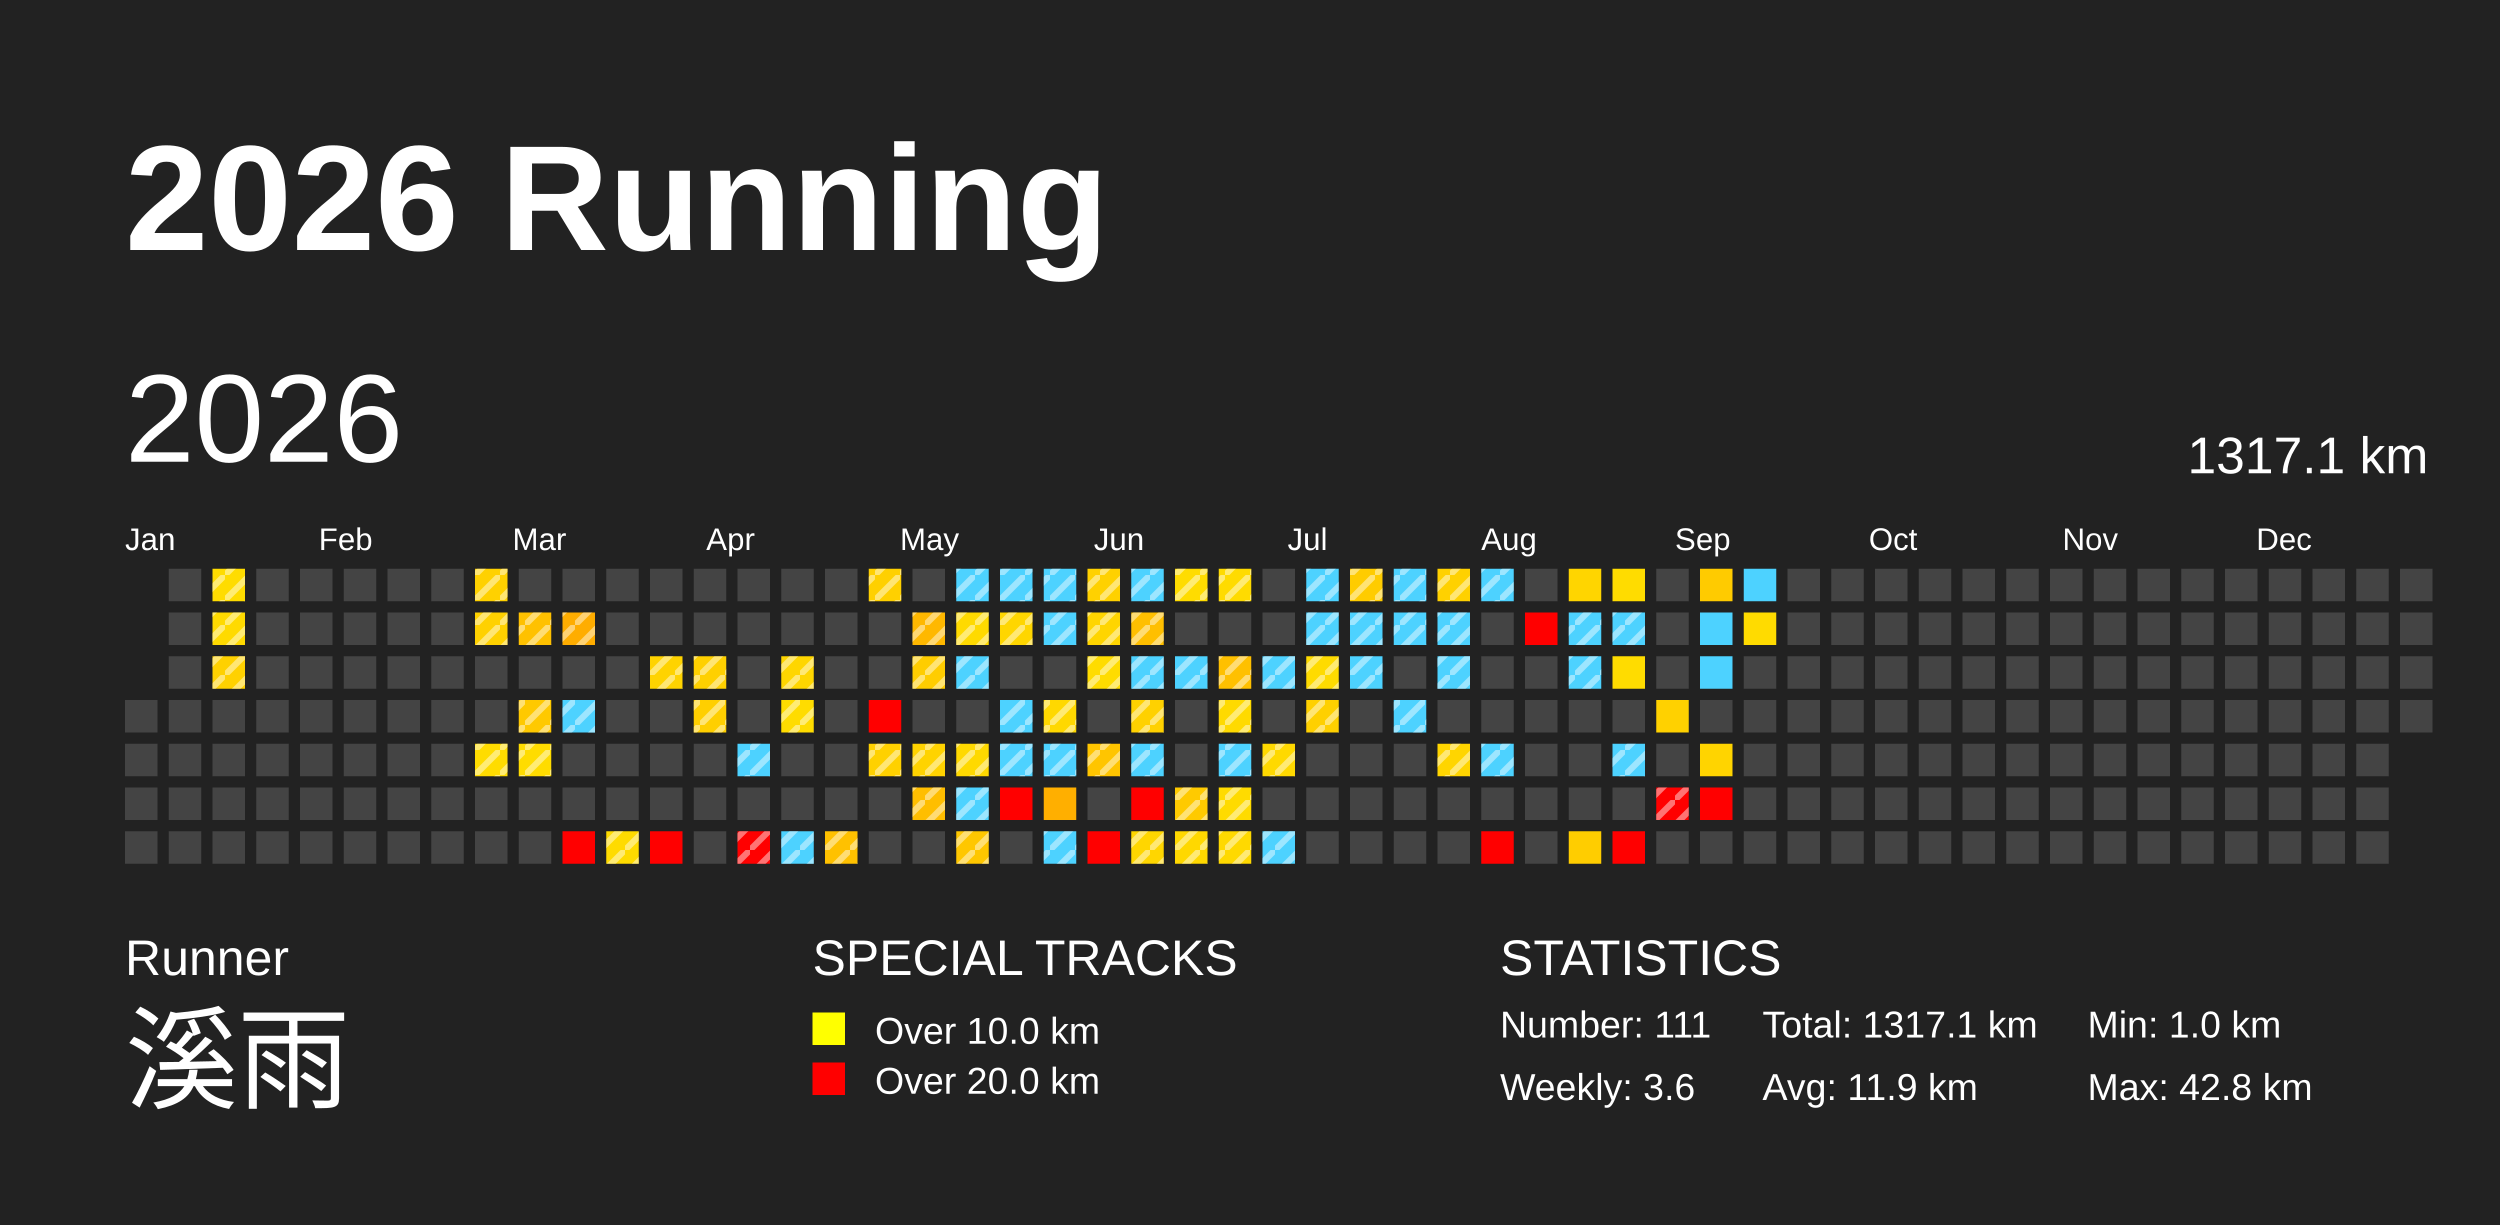
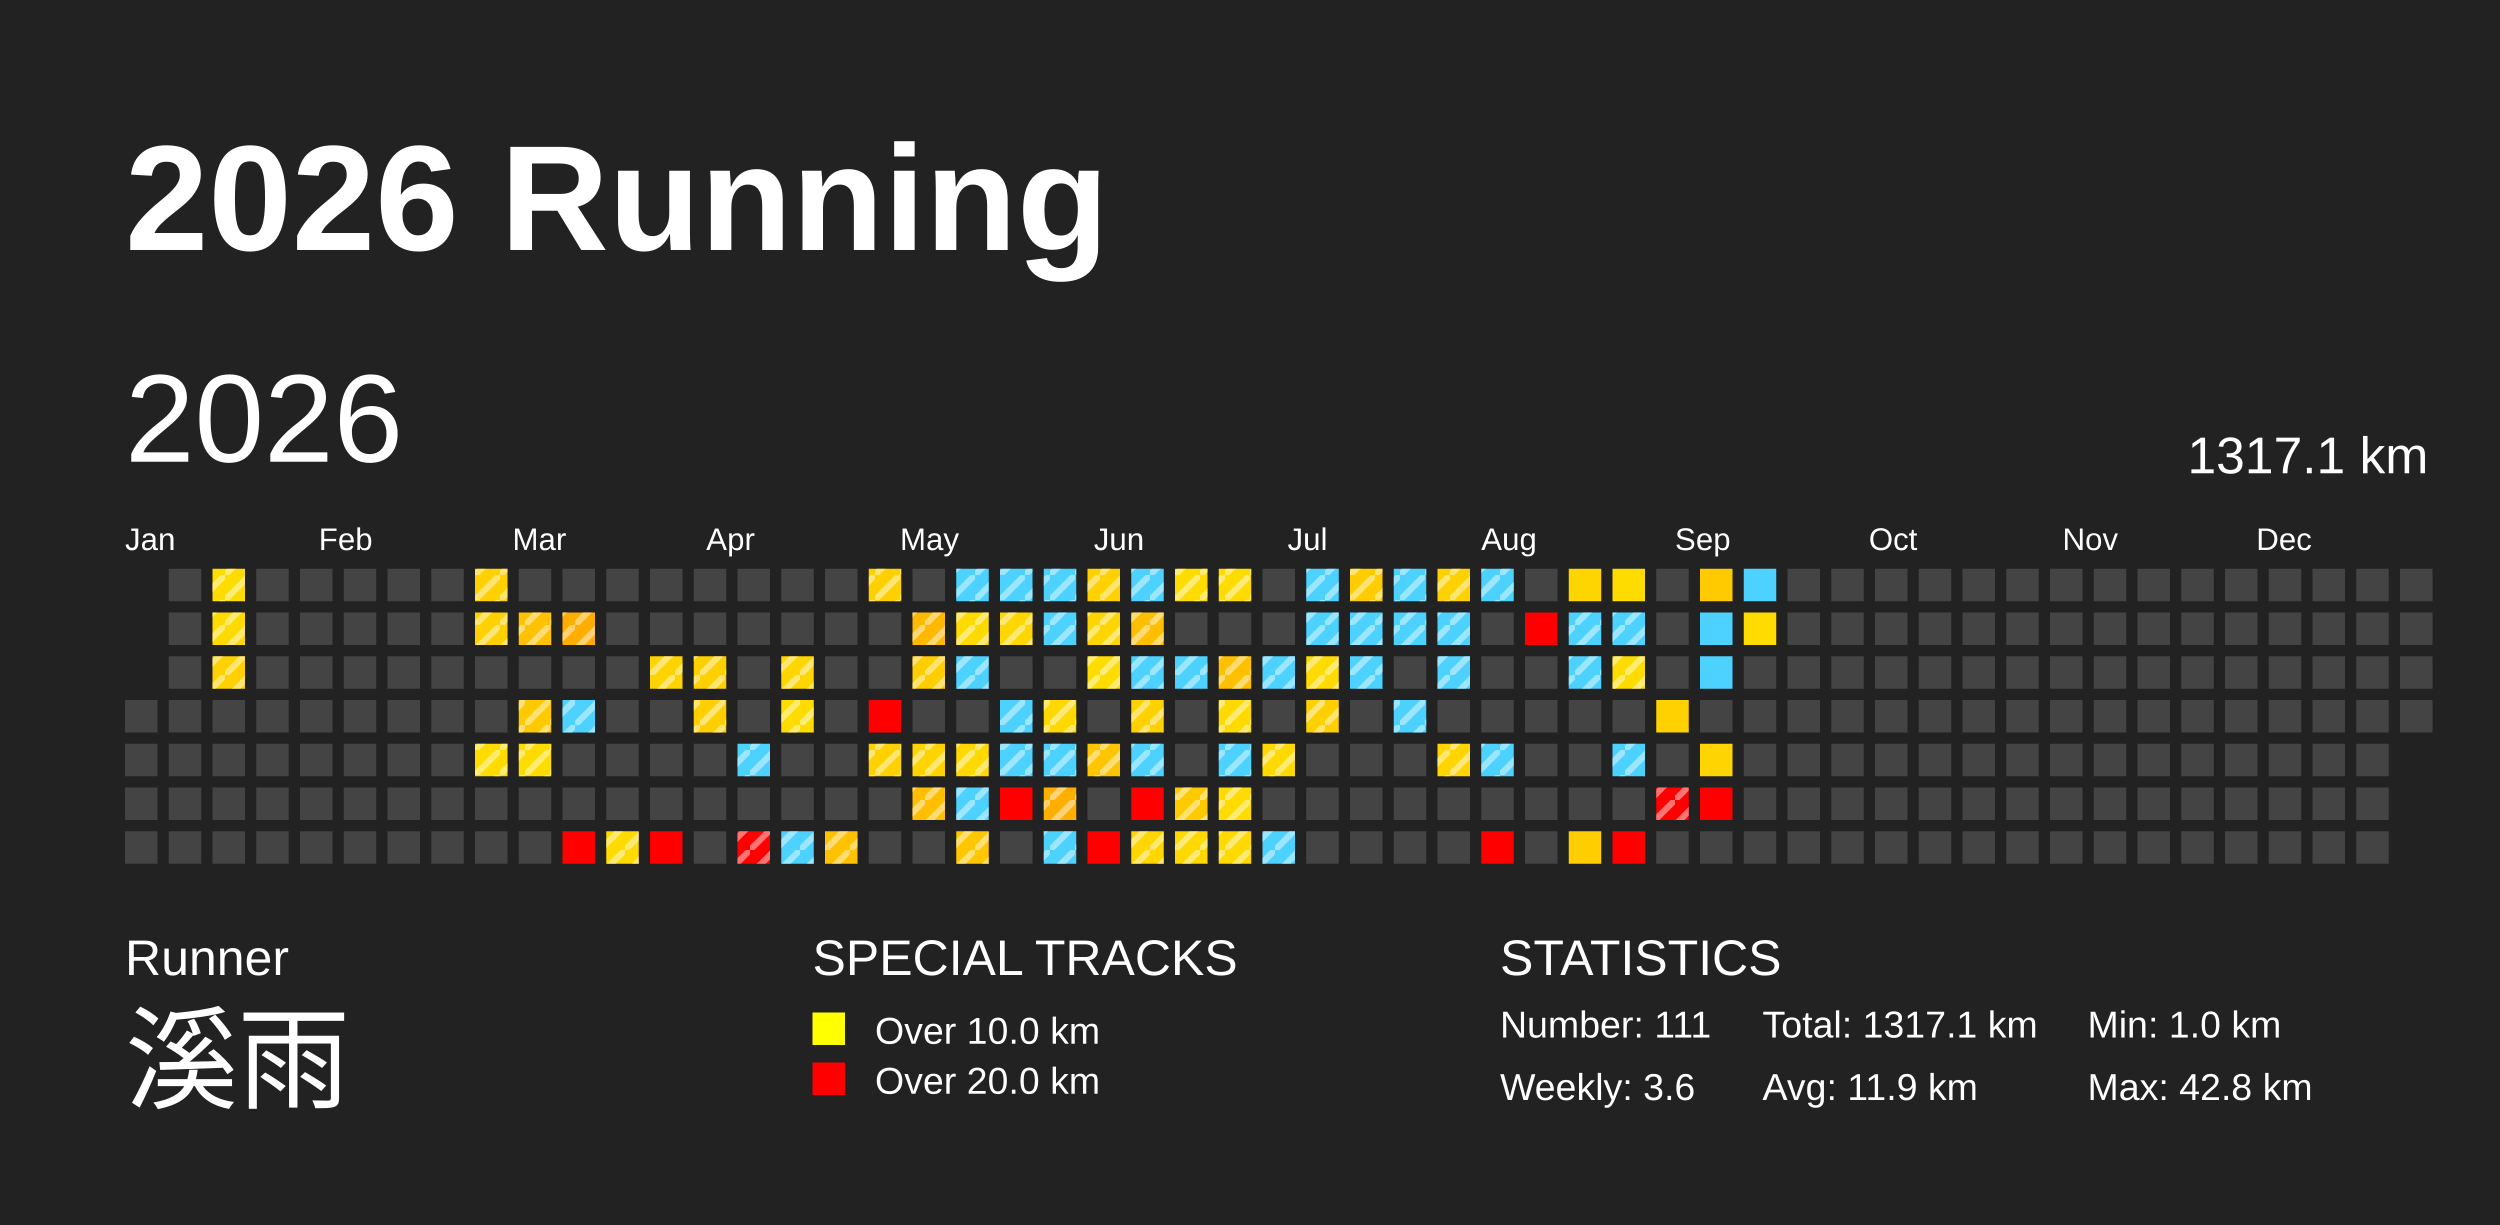
<svg xmlns="http://www.w3.org/2000/svg" baseProfile="full" height="98mm" version="1.1" viewBox="0,0,200,98" width="200mm">
  <defs>
    <pattern height="2" id="indoor-stripe" patternUnits="userSpaceOnUse" width="2">
      <line stroke="white" stroke-opacity="0.45" stroke-width="0.5" x1="0" x2="2" y1="2" y2="0" />
    </pattern>
  </defs>
  <rect fill="#222222" height="98" width="200" x="0" y="0" />
  <text fill="#FFFFFF" style="font-size:12px; font-family:Arial; font-weight:bold;" x="10" y="20">2026 Running</text>
  <text fill="#FFFFFF" style="font-size:4px; font-family:Arial" x="10" y="78">Runner</text>
  <text fill="#FFFFFF" style="font-size:9px; font-family:Arial" x="10" y="88">溪雨</text>
  <text fill="#FFFFFF" style="font-size:4px; font-family:Arial" x="65" y="78">SPECIAL TRACKS</text>
  <rect fill="yellow" height="2.6" width="2.6" x="65" y="81" />
  <text fill="#FFFFFF" style="font-size:3px; font-family:Arial" x="70" y="83.5">Over 10.0 km</text>
  <rect fill="red" height="2.6" width="2.6" x="65" y="85" />
  <text fill="#FFFFFF" style="font-size:3px; font-family:Arial" x="70" y="87.5">Over 20.0 km</text>
  <text fill="#FFFFFF" style="font-size:4px; font-family:Arial" x="120" y="78">STATISTICS</text>
  <text fill="#FFFFFF" style="font-size:3px; font-family:Arial" x="120" y="83">Number: 111</text>
  <text fill="#FFFFFF" style="font-size:3px; font-family:Arial" x="120" y="88">Weekly: 3.6</text>
  <text fill="#FFFFFF" style="font-size:3px; font-family:Arial" x="141" y="83">Total: 1317.1 km</text>
  <text fill="#FFFFFF" style="font-size:3px; font-family:Arial" x="141" y="88">Avg: 11.9 km</text>
  <text fill="#FFFFFF" style="font-size:3px; font-family:Arial" x="167" y="83">Min: 1.0 km</text>
  <text fill="#FFFFFF" style="font-size:3px; font-family:Arial" x="167" y="88">Max: 42.8 km</text>
  <text dominant-baseline="hanging" fill="#FFFFFF" style="font-size:10.0px; font-family:Arial;" x="10" y="30">2026</text>
  <text dominant-baseline="hanging" fill="#FFFFFF" style="font-size:4.125px; font-family:Arial;" x="175" y="35">1317.1 km</text>
  <text fill="#FFFFFF" style="font-size:2.5px; font-family:Arial" x="10.0" y="44">Jan</text>
  <text fill="#FFFFFF" style="font-size:2.5px; font-family:Arial" x="25.5" y="44">Feb</text>
  <text fill="#FFFFFF" style="font-size:2.5px; font-family:Arial" x="41.0" y="44">Mar</text>
  <text fill="#FFFFFF" style="font-size:2.5px; font-family:Arial" x="56.5" y="44">Apr</text>
  <text fill="#FFFFFF" style="font-size:2.5px; font-family:Arial" x="72.0" y="44">May</text>
  <text fill="#FFFFFF" style="font-size:2.5px; font-family:Arial" x="87.5" y="44">Jun</text>
  <text fill="#FFFFFF" style="font-size:2.5px; font-family:Arial" x="103.0" y="44">Jul</text>
  <text fill="#FFFFFF" style="font-size:2.5px; font-family:Arial" x="118.5" y="44">Aug</text>
  <text fill="#FFFFFF" style="font-size:2.5px; font-family:Arial" x="134.0" y="44">Sep</text>
  <text fill="#FFFFFF" style="font-size:2.5px; font-family:Arial" x="149.5" y="44">Oct</text>
  <text fill="#FFFFFF" style="font-size:2.5px; font-family:Arial" x="165.0" y="44">Nov</text>
  <text fill="#FFFFFF" style="font-size:2.5px; font-family:Arial" x="180.5" y="44">Dec</text>
  <rect fill="#444444" height="2.6" width="2.6" x="10.0" y="56.0" />
  <rect fill="#444444" height="2.6" width="2.6" x="10.0" y="59.5" />
  <rect fill="#444444" height="2.6" width="2.6" x="10.0" y="63.0" />
  <rect fill="#444444" height="2.6" width="2.6" x="10.0" y="66.5" />
  <rect fill="#444444" height="2.6" width="2.6" x="13.5" y="45.5" />
  <rect fill="#444444" height="2.6" width="2.6" x="13.5" y="49.0" />
  <rect fill="#444444" height="2.6" width="2.6" x="13.5" y="52.5" />
  <rect fill="#444444" height="2.6" width="2.6" x="13.5" y="56.0" />
  <rect fill="#444444" height="2.6" width="2.6" x="13.5" y="59.5" />
  <rect fill="#444444" height="2.6" width="2.6" x="13.5" y="63.0" />
  <rect fill="#444444" height="2.6" width="2.6" x="13.5" y="66.5" />
  <rect fill="#ffdc00" height="2.6" width="2.6" x="17.0" y="45.5" />
  <rect fill="url(#indoor-stripe)" height="2.6" style="pointer-events: none;" width="2.6" x="17.0" y="45.5" />
  <rect fill="#ffda00" height="2.6" width="2.6" x="17.0" y="49.0" />
  <rect fill="url(#indoor-stripe)" height="2.6" style="pointer-events: none;" width="2.6" x="17.0" y="49.0" />
  <rect fill="#ffd100" height="2.6" width="2.6" x="17.0" y="52.5" />
  <rect fill="url(#indoor-stripe)" height="2.6" style="pointer-events: none;" width="2.6" x="17.0" y="52.5" />
  <rect fill="#444444" height="2.6" width="2.6" x="17.0" y="56.0" />
  <rect fill="#444444" height="2.6" width="2.6" x="17.0" y="59.5" />
  <rect fill="#444444" height="2.6" width="2.6" x="17.0" y="63.0" />
  <rect fill="#444444" height="2.6" width="2.6" x="17.0" y="66.5" />
  <rect fill="#444444" height="2.6" width="2.6" x="20.5" y="45.5" />
  <rect fill="#444444" height="2.6" width="2.6" x="20.5" y="49.0" />
  <rect fill="#444444" height="2.6" width="2.6" x="20.5" y="52.5" />
  <rect fill="#444444" height="2.6" width="2.6" x="20.5" y="56.0" />
  <rect fill="#444444" height="2.6" width="2.6" x="20.5" y="59.5" />
  <rect fill="#444444" height="2.6" width="2.6" x="20.5" y="63.0" />
  <rect fill="#444444" height="2.6" width="2.6" x="20.5" y="66.5" />
  <rect fill="#444444" height="2.6" width="2.6" x="24.0" y="45.5" />
  <rect fill="#444444" height="2.6" width="2.6" x="24.0" y="49.0" />
  <rect fill="#444444" height="2.6" width="2.6" x="24.0" y="52.5" />
  <rect fill="#444444" height="2.6" width="2.6" x="24.0" y="56.0" />
  <rect fill="#444444" height="2.6" width="2.6" x="24.0" y="59.5" />
  <rect fill="#444444" height="2.6" width="2.6" x="24.0" y="63.0" />
  <rect fill="#444444" height="2.6" width="2.6" x="24.0" y="66.5" />
  <rect fill="#444444" height="2.6" width="2.6" x="27.5" y="45.5" />
  <rect fill="#444444" height="2.6" width="2.6" x="27.5" y="49.0" />
  <rect fill="#444444" height="2.6" width="2.6" x="27.5" y="52.5" />
  <rect fill="#444444" height="2.6" width="2.6" x="27.5" y="56.0" />
  <rect fill="#444444" height="2.6" width="2.6" x="27.5" y="59.5" />
  <rect fill="#444444" height="2.6" width="2.6" x="27.5" y="63.0" />
  <rect fill="#444444" height="2.6" width="2.6" x="27.5" y="66.5" />
  <rect fill="#444444" height="2.6" width="2.6" x="31.0" y="45.5" />
  <rect fill="#444444" height="2.6" width="2.6" x="31.0" y="49.0" />
  <rect fill="#444444" height="2.6" width="2.6" x="31.0" y="52.5" />
  <rect fill="#444444" height="2.6" width="2.6" x="31.0" y="56.0" />
  <rect fill="#444444" height="2.6" width="2.6" x="31.0" y="59.5" />
  <rect fill="#444444" height="2.6" width="2.6" x="31.0" y="63.0" />
  <rect fill="#444444" height="2.6" width="2.6" x="31.0" y="66.5" />
  <rect fill="#444444" height="2.6" width="2.6" x="34.5" y="45.5" />
  <rect fill="#444444" height="2.6" width="2.6" x="34.5" y="49.0" />
  <rect fill="#444444" height="2.6" width="2.6" x="34.5" y="52.5" />
  <rect fill="#444444" height="2.6" width="2.6" x="34.5" y="56.0" />
  <rect fill="#444444" height="2.6" width="2.6" x="34.5" y="59.5" />
  <rect fill="#444444" height="2.6" width="2.6" x="34.5" y="63.0" />
  <rect fill="#444444" height="2.6" width="2.6" x="34.5" y="66.5" />
  <rect fill="#ffd100" height="2.6" width="2.6" x="38.0" y="45.5" />
  <rect fill="url(#indoor-stripe)" height="2.6" style="pointer-events: none;" width="2.6" x="38.0" y="45.5" />
  <rect fill="#ffd100" height="2.6" width="2.6" x="38.0" y="49.0" />
  <rect fill="url(#indoor-stripe)" height="2.6" style="pointer-events: none;" width="2.6" x="38.0" y="49.0" />
  <rect fill="#444444" height="2.6" width="2.6" x="38.0" y="52.5" />
  <rect fill="#444444" height="2.6" width="2.6" x="38.0" y="56.0" />
  <rect fill="#ffdc00" height="2.6" width="2.6" x="38.0" y="59.5" />
  <rect fill="url(#indoor-stripe)" height="2.6" style="pointer-events: none;" width="2.6" x="38.0" y="59.5" />
  <rect fill="#444444" height="2.6" width="2.6" x="38.0" y="63.0" />
  <rect fill="#444444" height="2.6" width="2.6" x="38.0" y="66.5" />
  <rect fill="#444444" height="2.6" width="2.6" x="41.5" y="45.5" />
  <rect fill="#ffc100" height="2.6" width="2.6" x="41.5" y="49.0" />
  <rect fill="url(#indoor-stripe)" height="2.6" style="pointer-events: none;" width="2.6" x="41.5" y="49.0" />
  <rect fill="#444444" height="2.6" width="2.6" x="41.5" y="52.5" />
  <rect fill="#ffc900" height="2.6" width="2.6" x="41.5" y="56.0" />
  <rect fill="url(#indoor-stripe)" height="2.6" style="pointer-events: none;" width="2.6" x="41.5" y="56.0" />
  <rect fill="#ffdc00" height="2.6" width="2.6" x="41.5" y="59.5" />
  <rect fill="url(#indoor-stripe)" height="2.6" style="pointer-events: none;" width="2.6" x="41.5" y="59.5" />
  <rect fill="#444444" height="2.6" width="2.6" x="41.5" y="63.0" />
  <rect fill="#444444" height="2.6" width="2.6" x="41.5" y="66.5" />
  <rect fill="#444444" height="2.6" width="2.6" x="45.0" y="45.5" />
  <rect fill="#ffad00" height="2.6" width="2.6" x="45.0" y="49.0" />
  <rect fill="url(#indoor-stripe)" height="2.6" style="pointer-events: none;" width="2.6" x="45.0" y="49.0" />
  <rect fill="#444444" height="2.6" width="2.6" x="45.0" y="52.5" />
  <rect fill="#4dd2ff" height="2.6" width="2.6" x="45.0" y="56.0" />
  <rect fill="url(#indoor-stripe)" height="2.6" style="pointer-events: none;" width="2.6" x="45.0" y="56.0" />
  <rect fill="#444444" height="2.6" width="2.6" x="45.0" y="59.5" />
  <rect fill="#444444" height="2.6" width="2.6" x="45.0" y="63.0" />
  <rect fill="red" height="2.6" width="2.6" x="45.0" y="66.5" />
  <rect fill="#444444" height="2.6" width="2.6" x="48.5" y="45.5" />
  <rect fill="#444444" height="2.6" width="2.6" x="48.5" y="49.0" />
  <rect fill="#444444" height="2.6" width="2.6" x="48.5" y="52.5" />
  <rect fill="#444444" height="2.6" width="2.6" x="48.5" y="56.0" />
  <rect fill="#444444" height="2.6" width="2.6" x="48.5" y="59.5" />
  <rect fill="#444444" height="2.6" width="2.6" x="48.5" y="63.0" />
  <rect fill="#ffdb00" height="2.6" width="2.6" x="48.5" y="66.5" />
  <rect fill="url(#indoor-stripe)" height="2.6" style="pointer-events: none;" width="2.6" x="48.5" y="66.5" />
  <rect fill="#444444" height="2.6" width="2.6" x="52.0" y="45.5" />
  <rect fill="#444444" height="2.6" width="2.6" x="52.0" y="49.0" />
  <rect fill="#ffd300" height="2.6" width="2.6" x="52.0" y="52.5" />
  <rect fill="url(#indoor-stripe)" height="2.6" style="pointer-events: none;" width="2.6" x="52.0" y="52.5" />
  <rect fill="#444444" height="2.6" width="2.6" x="52.0" y="56.0" />
  <rect fill="#444444" height="2.6" width="2.6" x="52.0" y="59.5" />
  <rect fill="#444444" height="2.6" width="2.6" x="52.0" y="63.0" />
  <rect fill="red" height="2.6" width="2.6" x="52.0" y="66.5" />
  <rect fill="#444444" height="2.6" width="2.6" x="55.5" y="45.5" />
  <rect fill="#444444" height="2.6" width="2.6" x="55.5" y="49.0" />
  <rect fill="#ffd000" height="2.6" width="2.6" x="55.5" y="52.5" />
  <rect fill="url(#indoor-stripe)" height="2.6" style="pointer-events: none;" width="2.6" x="55.5" y="52.5" />
  <rect fill="#ffcf00" height="2.6" width="2.6" x="55.5" y="56.0" />
  <rect fill="url(#indoor-stripe)" height="2.6" style="pointer-events: none;" width="2.6" x="55.5" y="56.0" />
  <rect fill="#444444" height="2.6" width="2.6" x="55.5" y="59.5" />
  <rect fill="#444444" height="2.6" width="2.6" x="55.5" y="63.0" />
  <rect fill="#444444" height="2.6" width="2.6" x="55.5" y="66.5" />
  <rect fill="#444444" height="2.6" width="2.6" x="59.0" y="45.5" />
  <rect fill="#444444" height="2.6" width="2.6" x="59.0" y="49.0" />
  <rect fill="#444444" height="2.6" width="2.6" x="59.0" y="52.5" />
  <rect fill="#444444" height="2.6" width="2.6" x="59.0" y="56.0" />
  <rect fill="#4dd2ff" height="2.6" width="2.6" x="59.0" y="59.5" />
  <rect fill="url(#indoor-stripe)" height="2.6" style="pointer-events: none;" width="2.6" x="59.0" y="59.5" />
  <rect fill="#444444" height="2.6" width="2.6" x="59.0" y="63.0" />
  <rect fill="red" height="2.6" width="2.6" x="59.0" y="66.5" />
  <rect fill="url(#indoor-stripe)" height="2.6" style="pointer-events: none;" width="2.6" x="59.0" y="66.5" />
  <rect fill="#444444" height="2.6" width="2.6" x="62.5" y="45.5" />
  <rect fill="#444444" height="2.6" width="2.6" x="62.5" y="49.0" />
  <rect fill="#ffd600" height="2.6" width="2.6" x="62.5" y="52.5" />
  <rect fill="url(#indoor-stripe)" height="2.6" style="pointer-events: none;" width="2.6" x="62.5" y="52.5" />
  <rect fill="#ffdc00" height="2.6" width="2.6" x="62.5" y="56.0" />
  <rect fill="url(#indoor-stripe)" height="2.6" style="pointer-events: none;" width="2.6" x="62.5" y="56.0" />
  <rect fill="#444444" height="2.6" width="2.6" x="62.5" y="59.5" />
  <rect fill="#444444" height="2.6" width="2.6" x="62.5" y="63.0" />
  <rect fill="#4dd2ff" height="2.6" width="2.6" x="62.5" y="66.5" />
  <rect fill="url(#indoor-stripe)" height="2.6" style="pointer-events: none;" width="2.6" x="62.5" y="66.5" />
  <rect fill="#444444" height="2.6" width="2.6" x="66.0" y="45.5" />
  <rect fill="#444444" height="2.6" width="2.6" x="66.0" y="49.0" />
  <rect fill="#444444" height="2.6" width="2.6" x="66.0" y="52.5" />
  <rect fill="#444444" height="2.6" width="2.6" x="66.0" y="56.0" />
  <rect fill="#444444" height="2.6" width="2.6" x="66.0" y="59.5" />
  <rect fill="#444444" height="2.6" width="2.6" x="66.0" y="63.0" />
  <rect fill="#ffc100" height="2.6" width="2.6" x="66.0" y="66.5" />
  <rect fill="url(#indoor-stripe)" height="2.6" style="pointer-events: none;" width="2.6" x="66.0" y="66.5" />
  <rect fill="#ffd000" height="2.6" width="2.6" x="69.5" y="45.5" />
  <rect fill="url(#indoor-stripe)" height="2.6" style="pointer-events: none;" width="2.6" x="69.5" y="45.5" />
  <rect fill="#444444" height="2.6" width="2.6" x="69.5" y="49.0" />
  <rect fill="#444444" height="2.6" width="2.6" x="69.5" y="52.5" />
  <rect fill="red" height="2.6" width="2.6" x="69.5" y="56.0" />
  <rect fill="#ffd100" height="2.6" width="2.6" x="69.5" y="59.5" />
  <rect fill="url(#indoor-stripe)" height="2.6" style="pointer-events: none;" width="2.6" x="69.5" y="59.5" />
  <rect fill="#444444" height="2.6" width="2.6" x="69.5" y="63.0" />
  <rect fill="#444444" height="2.6" width="2.6" x="69.5" y="66.5" />
  <rect fill="#444444" height="2.6" width="2.6" x="73.0" y="45.5" />
  <rect fill="#ffb800" height="2.6" width="2.6" x="73.0" y="49.0" />
  <rect fill="url(#indoor-stripe)" height="2.6" style="pointer-events: none;" width="2.6" x="73.0" y="49.0" />
  <rect fill="#ffcd00" height="2.6" width="2.6" x="73.0" y="52.5" />
  <rect fill="url(#indoor-stripe)" height="2.6" style="pointer-events: none;" width="2.6" x="73.0" y="52.5" />
  <rect fill="#444444" height="2.6" width="2.6" x="73.0" y="56.0" />
  <rect fill="#ffd300" height="2.6" width="2.6" x="73.0" y="59.5" />
  <rect fill="url(#indoor-stripe)" height="2.6" style="pointer-events: none;" width="2.6" x="73.0" y="59.5" />
  <rect fill="#ffbe00" height="2.6" width="2.6" x="73.0" y="63.0" />
  <rect fill="url(#indoor-stripe)" height="2.6" style="pointer-events: none;" width="2.6" x="73.0" y="63.0" />
  <rect fill="#444444" height="2.6" width="2.6" x="73.0" y="66.5" />
  <rect fill="#4dd2ff" height="2.6" width="2.6" x="76.5" y="45.5" />
  <rect fill="url(#indoor-stripe)" height="2.6" style="pointer-events: none;" width="2.6" x="76.5" y="45.5" />
  <rect fill="#ffda00" height="2.6" width="2.6" x="76.5" y="49.0" />
  <rect fill="url(#indoor-stripe)" height="2.6" style="pointer-events: none;" width="2.6" x="76.5" y="49.0" />
  <rect fill="#4dd2ff" height="2.6" width="2.6" x="76.5" y="52.5" />
  <rect fill="url(#indoor-stripe)" height="2.6" style="pointer-events: none;" width="2.6" x="76.5" y="52.5" />
  <rect fill="#444444" height="2.6" width="2.6" x="76.5" y="56.0" />
  <rect fill="#ffd900" height="2.6" width="2.6" x="76.5" y="59.5" />
  <rect fill="url(#indoor-stripe)" height="2.6" style="pointer-events: none;" width="2.6" x="76.5" y="59.5" />
  <rect fill="#4dd2ff" height="2.6" width="2.6" x="76.5" y="63.0" />
  <rect fill="url(#indoor-stripe)" height="2.6" style="pointer-events: none;" width="2.6" x="76.5" y="63.0" />
  <rect fill="#ffc700" height="2.6" width="2.6" x="76.5" y="66.5" />
  <rect fill="url(#indoor-stripe)" height="2.6" style="pointer-events: none;" width="2.6" x="76.5" y="66.5" />
  <rect fill="#4dd2ff" height="2.6" width="2.6" x="80.0" y="45.5" />
  <rect fill="url(#indoor-stripe)" height="2.6" style="pointer-events: none;" width="2.6" x="80.0" y="45.5" />
  <rect fill="#ffd600" height="2.6" width="2.6" x="80.0" y="49.0" />
  <rect fill="url(#indoor-stripe)" height="2.6" style="pointer-events: none;" width="2.6" x="80.0" y="49.0" />
  <rect fill="#444444" height="2.6" width="2.6" x="80.0" y="52.5" />
  <rect fill="#4dd2ff" height="2.6" width="2.6" x="80.0" y="56.0" />
  <rect fill="url(#indoor-stripe)" height="2.6" style="pointer-events: none;" width="2.6" x="80.0" y="56.0" />
  <rect fill="#4dd2ff" height="2.6" width="2.6" x="80.0" y="59.5" />
  <rect fill="url(#indoor-stripe)" height="2.6" style="pointer-events: none;" width="2.6" x="80.0" y="59.5" />
  <rect fill="red" height="2.6" width="2.6" x="80.0" y="63.0" />
  <rect fill="#444444" height="2.6" width="2.6" x="80.0" y="66.5" />
  <rect fill="#4dd2ff" height="2.6" width="2.6" x="83.5" y="45.5" />
  <rect fill="url(#indoor-stripe)" height="2.6" style="pointer-events: none;" width="2.6" x="83.5" y="45.5" />
  <rect fill="#4dd2ff" height="2.6" width="2.6" x="83.5" y="49.0" />
  <rect fill="url(#indoor-stripe)" height="2.6" style="pointer-events: none;" width="2.6" x="83.5" y="49.0" />
  <rect fill="#444444" height="2.6" width="2.6" x="83.5" y="52.5" />
  <rect fill="#ffd800" height="2.6" width="2.6" x="83.5" y="56.0" />
  <rect fill="url(#indoor-stripe)" height="2.6" style="pointer-events: none;" width="2.6" x="83.5" y="56.0" />
  <rect fill="#4dd2ff" height="2.6" width="2.6" x="83.5" y="59.5" />
  <rect fill="url(#indoor-stripe)" height="2.6" style="pointer-events: none;" width="2.6" x="83.5" y="59.5" />
  <rect fill="#ffaf00" height="2.6" width="2.6" x="83.5" y="63.0" />
+   <rect fill="url(#indoor-stripe)" height="2.6" style="pointer-events: none;" width="2.6" x="83.5" y="63.0" />
  <rect fill="#4dd2ff" height="2.6" width="2.6" x="83.5" y="66.5" />
  <rect fill="url(#indoor-stripe)" height="2.6" style="pointer-events: none;" width="2.6" x="83.5" y="66.5" />
  <rect fill="#ffd100" height="2.6" width="2.6" x="87.0" y="45.5" />
  <rect fill="url(#indoor-stripe)" height="2.6" style="pointer-events: none;" width="2.6" x="87.0" y="45.5" />
  <rect fill="#ffd500" height="2.6" width="2.6" x="87.0" y="49.0" />
  <rect fill="url(#indoor-stripe)" height="2.6" style="pointer-events: none;" width="2.6" x="87.0" y="49.0" />
  <rect fill="#ffdc00" height="2.6" width="2.6" x="87.0" y="52.5" />
  <rect fill="url(#indoor-stripe)" height="2.6" style="pointer-events: none;" width="2.6" x="87.0" y="52.5" />
  <rect fill="#444444" height="2.6" width="2.6" x="87.0" y="56.0" />
  <rect fill="#ffc500" height="2.6" width="2.6" x="87.0" y="59.5" />
  <rect fill="url(#indoor-stripe)" height="2.6" style="pointer-events: none;" width="2.6" x="87.0" y="59.5" />
  <rect fill="#444444" height="2.6" width="2.6" x="87.0" y="63.0" />
  <rect fill="red" height="2.6" width="2.6" x="87.0" y="66.5" />
  <rect fill="#4dd2ff" height="2.6" width="2.6" x="90.5" y="45.5" />
  <rect fill="url(#indoor-stripe)" height="2.6" style="pointer-events: none;" width="2.6" x="90.5" y="45.5" />
  <rect fill="#ffbf00" height="2.6" width="2.6" x="90.5" y="49.0" />
  <rect fill="url(#indoor-stripe)" height="2.6" style="pointer-events: none;" width="2.6" x="90.5" y="49.0" />
  <rect fill="#4dd2ff" height="2.6" width="2.6" x="90.5" y="52.5" />
  <rect fill="url(#indoor-stripe)" height="2.6" style="pointer-events: none;" width="2.6" x="90.5" y="52.5" />
  <rect fill="#ffd100" height="2.6" width="2.6" x="90.5" y="56.0" />
  <rect fill="url(#indoor-stripe)" height="2.6" style="pointer-events: none;" width="2.6" x="90.5" y="56.0" />
  <rect fill="#4dd2ff" height="2.6" width="2.6" x="90.5" y="59.5" />
  <rect fill="url(#indoor-stripe)" height="2.6" style="pointer-events: none;" width="2.6" x="90.5" y="59.5" />
  <rect fill="red" height="2.6" width="2.6" x="90.5" y="63.0" />
  <rect fill="#ffd600" height="2.6" width="2.6" x="90.5" y="66.5" />
  <rect fill="url(#indoor-stripe)" height="2.6" style="pointer-events: none;" width="2.6" x="90.5" y="66.5" />
  <rect fill="#ffdc00" height="2.6" width="2.6" x="94.0" y="45.5" />
  <rect fill="url(#indoor-stripe)" height="2.6" style="pointer-events: none;" width="2.6" x="94.0" y="45.5" />
  <rect fill="#444444" height="2.6" width="2.6" x="94.0" y="49.0" />
  <rect fill="#4dd2ff" height="2.6" width="2.6" x="94.0" y="52.5" />
  <rect fill="url(#indoor-stripe)" height="2.6" style="pointer-events: none;" width="2.6" x="94.0" y="52.5" />
  <rect fill="#444444" height="2.6" width="2.6" x="94.0" y="56.0" />
  <rect fill="#444444" height="2.6" width="2.6" x="94.0" y="59.5" />
  <rect fill="#ffca00" height="2.6" width="2.6" x="94.0" y="63.0" />
  <rect fill="url(#indoor-stripe)" height="2.6" style="pointer-events: none;" width="2.6" x="94.0" y="63.0" />
  <rect fill="#ffd800" height="2.6" width="2.6" x="94.0" y="66.5" />
  <rect fill="url(#indoor-stripe)" height="2.6" style="pointer-events: none;" width="2.6" x="94.0" y="66.5" />
  <rect fill="#ffdb00" height="2.6" width="2.6" x="97.5" y="45.5" />
  <rect fill="url(#indoor-stripe)" height="2.6" style="pointer-events: none;" width="2.6" x="97.5" y="45.5" />
  <rect fill="#444444" height="2.6" width="2.6" x="97.5" y="49.0" />
  <rect fill="#ffc000" height="2.6" width="2.6" x="97.5" y="52.5" />
  <rect fill="url(#indoor-stripe)" height="2.6" style="pointer-events: none;" width="2.6" x="97.5" y="52.5" />
  <rect fill="#ffda00" height="2.6" width="2.6" x="97.5" y="56.0" />
  <rect fill="url(#indoor-stripe)" height="2.6" style="pointer-events: none;" width="2.6" x="97.5" y="56.0" />
  <rect fill="#4dd2ff" height="2.6" width="2.6" x="97.5" y="59.5" />
  <rect fill="url(#indoor-stripe)" height="2.6" style="pointer-events: none;" width="2.6" x="97.5" y="59.5" />
  <rect fill="#ffdb00" height="2.6" width="2.6" x="97.5" y="63.0" />
  <rect fill="url(#indoor-stripe)" height="2.6" style="pointer-events: none;" width="2.6" x="97.5" y="63.0" />
  <rect fill="#ffd900" height="2.6" width="2.6" x="97.5" y="66.5" />
  <rect fill="url(#indoor-stripe)" height="2.6" style="pointer-events: none;" width="2.6" x="97.5" y="66.5" />
  <rect fill="#444444" height="2.6" width="2.6" x="101.0" y="45.5" />
  <rect fill="#444444" height="2.6" width="2.6" x="101.0" y="49.0" />
  <rect fill="#4dd2ff" height="2.6" width="2.6" x="101.0" y="52.5" />
  <rect fill="url(#indoor-stripe)" height="2.6" style="pointer-events: none;" width="2.6" x="101.0" y="52.5" />
  <rect fill="#444444" height="2.6" width="2.6" x="101.0" y="56.0" />
  <rect fill="#ffd900" height="2.6" width="2.6" x="101.0" y="59.5" />
  <rect fill="url(#indoor-stripe)" height="2.6" style="pointer-events: none;" width="2.6" x="101.0" y="59.5" />
  <rect fill="#444444" height="2.6" width="2.6" x="101.0" y="63.0" />
  <rect fill="#4dd2ff" height="2.6" width="2.6" x="101.0" y="66.5" />
  <rect fill="url(#indoor-stripe)" height="2.6" style="pointer-events: none;" width="2.6" x="101.0" y="66.5" />
  <rect fill="#4dd2ff" height="2.6" width="2.6" x="104.5" y="45.5" />
  <rect fill="url(#indoor-stripe)" height="2.6" style="pointer-events: none;" width="2.6" x="104.5" y="45.5" />
  <rect fill="#4dd2ff" height="2.6" width="2.6" x="104.5" y="49.0" />
  <rect fill="url(#indoor-stripe)" height="2.6" style="pointer-events: none;" width="2.6" x="104.5" y="49.0" />
  <rect fill="#ffdb00" height="2.6" width="2.6" x="104.5" y="52.5" />
  <rect fill="url(#indoor-stripe)" height="2.6" style="pointer-events: none;" width="2.6" x="104.5" y="52.5" />
  <rect fill="#ffd000" height="2.6" width="2.6" x="104.5" y="56.0" />
  <rect fill="url(#indoor-stripe)" height="2.6" style="pointer-events: none;" width="2.6" x="104.5" y="56.0" />
  <rect fill="#444444" height="2.6" width="2.6" x="104.5" y="59.5" />
  <rect fill="#444444" height="2.6" width="2.6" x="104.5" y="63.0" />
  <rect fill="#444444" height="2.6" width="2.6" x="104.5" y="66.5" />
  <rect fill="#ffcc00" height="2.6" width="2.6" x="108.0" y="45.5" />
  <rect fill="url(#indoor-stripe)" height="2.6" style="pointer-events: none;" width="2.6" x="108.0" y="45.5" />
  <rect fill="#4dd2ff" height="2.6" width="2.6" x="108.0" y="49.0" />
  <rect fill="url(#indoor-stripe)" height="2.6" style="pointer-events: none;" width="2.6" x="108.0" y="49.0" />
  <rect fill="#4dd2ff" height="2.6" width="2.6" x="108.0" y="52.5" />
  <rect fill="url(#indoor-stripe)" height="2.6" style="pointer-events: none;" width="2.6" x="108.0" y="52.5" />
  <rect fill="#444444" height="2.6" width="2.6" x="108.0" y="56.0" />
  <rect fill="#444444" height="2.6" width="2.6" x="108.0" y="59.5" />
  <rect fill="#444444" height="2.6" width="2.6" x="108.0" y="63.0" />
  <rect fill="#444444" height="2.6" width="2.6" x="108.0" y="66.5" />
  <rect fill="#4dd2ff" height="2.6" width="2.6" x="111.5" y="45.5" />
  <rect fill="url(#indoor-stripe)" height="2.6" style="pointer-events: none;" width="2.6" x="111.5" y="45.5" />
  <rect fill="#4dd2ff" height="2.6" width="2.6" x="111.5" y="49.0" />
  <rect fill="url(#indoor-stripe)" height="2.6" style="pointer-events: none;" width="2.6" x="111.5" y="49.0" />
  <rect fill="#444444" height="2.6" width="2.6" x="111.5" y="52.5" />
  <rect fill="#4dd2ff" height="2.6" width="2.6" x="111.5" y="56.0" />
  <rect fill="url(#indoor-stripe)" height="2.6" style="pointer-events: none;" width="2.6" x="111.5" y="56.0" />
  <rect fill="#444444" height="2.6" width="2.6" x="111.5" y="59.5" />
  <rect fill="#444444" height="2.6" width="2.6" x="111.5" y="63.0" />
  <rect fill="#444444" height="2.6" width="2.6" x="111.5" y="66.5" />
  <rect fill="#ffd100" height="2.6" width="2.6" x="115.0" y="45.5" />
  <rect fill="url(#indoor-stripe)" height="2.6" style="pointer-events: none;" width="2.6" x="115.0" y="45.5" />
  <rect fill="#4dd2ff" height="2.6" width="2.6" x="115.0" y="49.0" />
  <rect fill="url(#indoor-stripe)" height="2.6" style="pointer-events: none;" width="2.6" x="115.0" y="49.0" />
  <rect fill="#4dd2ff" height="2.6" width="2.6" x="115.0" y="52.5" />
  <rect fill="url(#indoor-stripe)" height="2.6" style="pointer-events: none;" width="2.6" x="115.0" y="52.5" />
  <rect fill="#444444" height="2.6" width="2.6" x="115.0" y="56.0" />
  <rect fill="#ffd500" height="2.6" width="2.6" x="115.0" y="59.5" />
  <rect fill="url(#indoor-stripe)" height="2.6" style="pointer-events: none;" width="2.6" x="115.0" y="59.5" />
  <rect fill="#444444" height="2.6" width="2.6" x="115.0" y="63.0" />
  <rect fill="#444444" height="2.6" width="2.6" x="115.0" y="66.5" />
  <rect fill="#4dd2ff" height="2.6" width="2.6" x="118.5" y="45.5" />
  <rect fill="url(#indoor-stripe)" height="2.6" style="pointer-events: none;" width="2.6" x="118.5" y="45.5" />
  <rect fill="#444444" height="2.6" width="2.6" x="118.5" y="49.0" />
  <rect fill="#444444" height="2.6" width="2.6" x="118.5" y="52.5" />
  <rect fill="#444444" height="2.6" width="2.6" x="118.5" y="56.0" />
  <rect fill="#4dd2ff" height="2.6" width="2.6" x="118.5" y="59.5" />
  <rect fill="url(#indoor-stripe)" height="2.6" style="pointer-events: none;" width="2.6" x="118.5" y="59.5" />
  <rect fill="#444444" height="2.6" width="2.6" x="118.5" y="63.0" />
  <rect fill="red" height="2.6" width="2.6" x="118.5" y="66.5" />
  <rect fill="#444444" height="2.6" width="2.6" x="122.0" y="45.5" />
  <rect fill="red" height="2.6" width="2.6" x="122.0" y="49.0" />
  <rect fill="#444444" height="2.6" width="2.6" x="122.0" y="52.5" />
  <rect fill="#444444" height="2.6" width="2.6" x="122.0" y="56.0" />
  <rect fill="#444444" height="2.6" width="2.6" x="122.0" y="59.5" />
  <rect fill="#444444" height="2.6" width="2.6" x="122.0" y="63.0" />
  <rect fill="#444444" height="2.6" width="2.6" x="122.0" y="66.5" />
  <rect fill="#ffd500" height="2.6" width="2.6" x="125.5" y="45.5" />
  <rect fill="#4dd2ff" height="2.6" width="2.6" x="125.5" y="49.0" />
  <rect fill="url(#indoor-stripe)" height="2.6" style="pointer-events: none;" width="2.6" x="125.5" y="49.0" />
  <rect fill="#4dd2ff" height="2.6" width="2.6" x="125.5" y="52.5" />
  <rect fill="url(#indoor-stripe)" height="2.6" style="pointer-events: none;" width="2.6" x="125.5" y="52.5" />
  <rect fill="#444444" height="2.6" width="2.6" x="125.5" y="56.0" />
  <rect fill="#444444" height="2.6" width="2.6" x="125.5" y="59.5" />
  <rect fill="#444444" height="2.6" width="2.6" x="125.5" y="63.0" />
  <rect fill="#ffcd00" height="2.6" width="2.6" x="125.5" y="66.5" />
  <rect fill="#ffdc00" height="2.6" width="2.6" x="129.0" y="45.5" />
  <rect fill="#4dd2ff" height="2.6" width="2.6" x="129.0" y="49.0" />
  <rect fill="url(#indoor-stripe)" height="2.6" style="pointer-events: none;" width="2.6" x="129.0" y="49.0" />
  <rect fill="#ffdc00" height="2.6" width="2.6" x="129.0" y="52.5" />
+   <rect fill="url(#indoor-stripe)" height="2.6" style="pointer-events: none;" width="2.6" x="129.0" y="52.5" />
  <rect fill="#444444" height="2.6" width="2.6" x="129.0" y="56.0" />
  <rect fill="#4dd2ff" height="2.6" width="2.6" x="129.0" y="59.5" />
  <rect fill="url(#indoor-stripe)" height="2.6" style="pointer-events: none;" width="2.6" x="129.0" y="59.5" />
  <rect fill="#444444" height="2.6" width="2.6" x="129.0" y="63.0" />
  <rect fill="red" height="2.6" width="2.6" x="129.0" y="66.5" />
  <rect fill="#444444" height="2.6" width="2.6" x="132.5" y="45.5" />
  <rect fill="#444444" height="2.6" width="2.6" x="132.5" y="49.0" />
  <rect fill="#444444" height="2.6" width="2.6" x="132.5" y="52.5" />
  <rect fill="#ffd100" height="2.6" width="2.6" x="132.5" y="56.0" />
  <rect fill="#444444" height="2.6" width="2.6" x="132.5" y="59.5" />
  <rect fill="red" height="2.6" width="2.6" x="132.5" y="63.0" />
  <rect fill="url(#indoor-stripe)" height="2.6" style="pointer-events: none;" width="2.6" x="132.5" y="63.0" />
  <rect fill="#444444" height="2.6" width="2.6" x="132.5" y="66.5" />
  <rect fill="#ffcb00" height="2.6" width="2.6" x="136.0" y="45.5" />
  <rect fill="#4dd2ff" height="2.6" width="2.6" x="136.0" y="49.0" />
  <rect fill="#4dd2ff" height="2.6" width="2.6" x="136.0" y="52.5" />
  <rect fill="#444444" height="2.6" width="2.6" x="136.0" y="56.0" />
  <rect fill="#ffd400" height="2.6" width="2.6" x="136.0" y="59.5" />
  <rect fill="red" height="2.6" width="2.6" x="136.0" y="63.0" />
  <rect fill="#444444" height="2.6" width="2.6" x="136.0" y="66.5" />
  <rect fill="#4dd2ff" height="2.6" width="2.6" x="139.5" y="45.5" />
  <rect fill="#ffdb00" height="2.6" width="2.6" x="139.5" y="49.0" />
  <rect fill="#444444" height="2.6" width="2.6" x="139.5" y="52.5" />
  <rect fill="#444444" height="2.6" width="2.6" x="139.5" y="56.0" />
  <rect fill="#444444" height="2.6" width="2.6" x="139.5" y="59.5" />
  <rect fill="#444444" height="2.6" width="2.6" x="139.5" y="63.0" />
  <rect fill="#444444" height="2.6" width="2.6" x="139.5" y="66.5" />
  <rect fill="#444444" height="2.6" width="2.6" x="143.0" y="45.5" />
  <rect fill="#444444" height="2.6" width="2.6" x="143.0" y="49.0" />
  <rect fill="#444444" height="2.6" width="2.6" x="143.0" y="52.5" />
  <rect fill="#444444" height="2.6" width="2.6" x="143.0" y="56.0" />
  <rect fill="#444444" height="2.6" width="2.6" x="143.0" y="59.5" />
  <rect fill="#444444" height="2.6" width="2.6" x="143.0" y="63.0" />
  <rect fill="#444444" height="2.6" width="2.6" x="143.0" y="66.5" />
  <rect fill="#444444" height="2.6" width="2.6" x="146.5" y="45.5" />
  <rect fill="#444444" height="2.6" width="2.6" x="146.5" y="49.0" />
  <rect fill="#444444" height="2.6" width="2.6" x="146.5" y="52.5" />
  <rect fill="#444444" height="2.6" width="2.6" x="146.5" y="56.0" />
  <rect fill="#444444" height="2.6" width="2.6" x="146.5" y="59.5" />
  <rect fill="#444444" height="2.6" width="2.6" x="146.5" y="63.0" />
  <rect fill="#444444" height="2.6" width="2.6" x="146.5" y="66.5" />
  <rect fill="#444444" height="2.6" width="2.6" x="150.0" y="45.5" />
  <rect fill="#444444" height="2.6" width="2.6" x="150.0" y="49.0" />
  <rect fill="#444444" height="2.6" width="2.6" x="150.0" y="52.5" />
  <rect fill="#444444" height="2.6" width="2.6" x="150.0" y="56.0" />
  <rect fill="#444444" height="2.6" width="2.6" x="150.0" y="59.5" />
  <rect fill="#444444" height="2.6" width="2.6" x="150.0" y="63.0" />
  <rect fill="#444444" height="2.6" width="2.6" x="150.0" y="66.5" />
  <rect fill="#444444" height="2.6" width="2.6" x="153.5" y="45.5" />
  <rect fill="#444444" height="2.6" width="2.6" x="153.5" y="49.0" />
  <rect fill="#444444" height="2.6" width="2.6" x="153.5" y="52.5" />
  <rect fill="#444444" height="2.6" width="2.6" x="153.5" y="56.0" />
  <rect fill="#444444" height="2.6" width="2.6" x="153.5" y="59.5" />
  <rect fill="#444444" height="2.6" width="2.6" x="153.5" y="63.0" />
  <rect fill="#444444" height="2.6" width="2.6" x="153.5" y="66.5" />
  <rect fill="#444444" height="2.6" width="2.6" x="157.0" y="45.5" />
  <rect fill="#444444" height="2.6" width="2.6" x="157.0" y="49.0" />
  <rect fill="#444444" height="2.6" width="2.6" x="157.0" y="52.5" />
  <rect fill="#444444" height="2.6" width="2.6" x="157.0" y="56.0" />
  <rect fill="#444444" height="2.6" width="2.6" x="157.0" y="59.5" />
  <rect fill="#444444" height="2.6" width="2.6" x="157.0" y="63.0" />
  <rect fill="#444444" height="2.6" width="2.6" x="157.0" y="66.5" />
  <rect fill="#444444" height="2.6" width="2.6" x="160.5" y="45.5" />
  <rect fill="#444444" height="2.6" width="2.6" x="160.5" y="49.0" />
  <rect fill="#444444" height="2.6" width="2.6" x="160.5" y="52.5" />
  <rect fill="#444444" height="2.6" width="2.6" x="160.5" y="56.0" />
  <rect fill="#444444" height="2.6" width="2.6" x="160.5" y="59.5" />
  <rect fill="#444444" height="2.6" width="2.6" x="160.5" y="63.0" />
  <rect fill="#444444" height="2.6" width="2.6" x="160.5" y="66.5" />
  <rect fill="#444444" height="2.6" width="2.6" x="164.0" y="45.5" />
  <rect fill="#444444" height="2.6" width="2.6" x="164.0" y="49.0" />
  <rect fill="#444444" height="2.6" width="2.6" x="164.0" y="52.5" />
  <rect fill="#444444" height="2.6" width="2.6" x="164.0" y="56.0" />
  <rect fill="#444444" height="2.6" width="2.6" x="164.0" y="59.5" />
  <rect fill="#444444" height="2.6" width="2.6" x="164.0" y="63.0" />
  <rect fill="#444444" height="2.6" width="2.6" x="164.0" y="66.5" />
  <rect fill="#444444" height="2.6" width="2.6" x="167.5" y="45.5" />
  <rect fill="#444444" height="2.6" width="2.6" x="167.5" y="49.0" />
  <rect fill="#444444" height="2.6" width="2.6" x="167.5" y="52.5" />
  <rect fill="#444444" height="2.6" width="2.6" x="167.5" y="56.0" />
  <rect fill="#444444" height="2.6" width="2.6" x="167.5" y="59.5" />
  <rect fill="#444444" height="2.6" width="2.6" x="167.5" y="63.0" />
  <rect fill="#444444" height="2.6" width="2.6" x="167.5" y="66.5" />
  <rect fill="#444444" height="2.6" width="2.6" x="171.0" y="45.5" />
  <rect fill="#444444" height="2.6" width="2.6" x="171.0" y="49.0" />
  <rect fill="#444444" height="2.6" width="2.6" x="171.0" y="52.5" />
  <rect fill="#444444" height="2.6" width="2.6" x="171.0" y="56.0" />
  <rect fill="#444444" height="2.6" width="2.6" x="171.0" y="59.5" />
  <rect fill="#444444" height="2.6" width="2.6" x="171.0" y="63.0" />
  <rect fill="#444444" height="2.6" width="2.6" x="171.0" y="66.5" />
  <rect fill="#444444" height="2.6" width="2.6" x="174.5" y="45.5" />
  <rect fill="#444444" height="2.6" width="2.6" x="174.5" y="49.0" />
  <rect fill="#444444" height="2.6" width="2.6" x="174.5" y="52.5" />
  <rect fill="#444444" height="2.6" width="2.6" x="174.5" y="56.0" />
  <rect fill="#444444" height="2.6" width="2.6" x="174.5" y="59.5" />
  <rect fill="#444444" height="2.6" width="2.6" x="174.5" y="63.0" />
  <rect fill="#444444" height="2.6" width="2.6" x="174.5" y="66.5" />
  <rect fill="#444444" height="2.6" width="2.6" x="178.0" y="45.5" />
  <rect fill="#444444" height="2.6" width="2.6" x="178.0" y="49.0" />
  <rect fill="#444444" height="2.6" width="2.6" x="178.0" y="52.5" />
  <rect fill="#444444" height="2.6" width="2.6" x="178.0" y="56.0" />
  <rect fill="#444444" height="2.6" width="2.6" x="178.0" y="59.5" />
  <rect fill="#444444" height="2.6" width="2.6" x="178.0" y="63.0" />
  <rect fill="#444444" height="2.6" width="2.6" x="178.0" y="66.5" />
  <rect fill="#444444" height="2.6" width="2.6" x="181.5" y="45.5" />
  <rect fill="#444444" height="2.6" width="2.6" x="181.5" y="49.0" />
  <rect fill="#444444" height="2.6" width="2.6" x="181.5" y="52.5" />
  <rect fill="#444444" height="2.6" width="2.6" x="181.5" y="56.0" />
  <rect fill="#444444" height="2.6" width="2.6" x="181.5" y="59.5" />
  <rect fill="#444444" height="2.6" width="2.6" x="181.5" y="63.0" />
  <rect fill="#444444" height="2.6" width="2.6" x="181.5" y="66.5" />
  <rect fill="#444444" height="2.6" width="2.6" x="185.0" y="45.5" />
  <rect fill="#444444" height="2.6" width="2.6" x="185.0" y="49.0" />
  <rect fill="#444444" height="2.6" width="2.6" x="185.0" y="52.5" />
  <rect fill="#444444" height="2.6" width="2.6" x="185.0" y="56.0" />
  <rect fill="#444444" height="2.6" width="2.6" x="185.0" y="59.5" />
  <rect fill="#444444" height="2.6" width="2.6" x="185.0" y="63.0" />
  <rect fill="#444444" height="2.6" width="2.6" x="185.0" y="66.5" />
  <rect fill="#444444" height="2.6" width="2.6" x="188.5" y="45.5" />
  <rect fill="#444444" height="2.6" width="2.6" x="188.5" y="49.0" />
  <rect fill="#444444" height="2.6" width="2.6" x="188.5" y="52.5" />
  <rect fill="#444444" height="2.6" width="2.6" x="188.5" y="56.0" />
  <rect fill="#444444" height="2.6" width="2.6" x="188.5" y="59.5" />
  <rect fill="#444444" height="2.6" width="2.6" x="188.5" y="63.0" />
  <rect fill="#444444" height="2.6" width="2.6" x="188.5" y="66.5" />
  <rect fill="#444444" height="2.6" width="2.6" x="192.0" y="45.5" />
  <rect fill="#444444" height="2.6" width="2.6" x="192.0" y="49.0" />
  <rect fill="#444444" height="2.6" width="2.6" x="192.0" y="52.5" />
  <rect fill="#444444" height="2.6" width="2.6" x="192.0" y="56.0" />
</svg>
